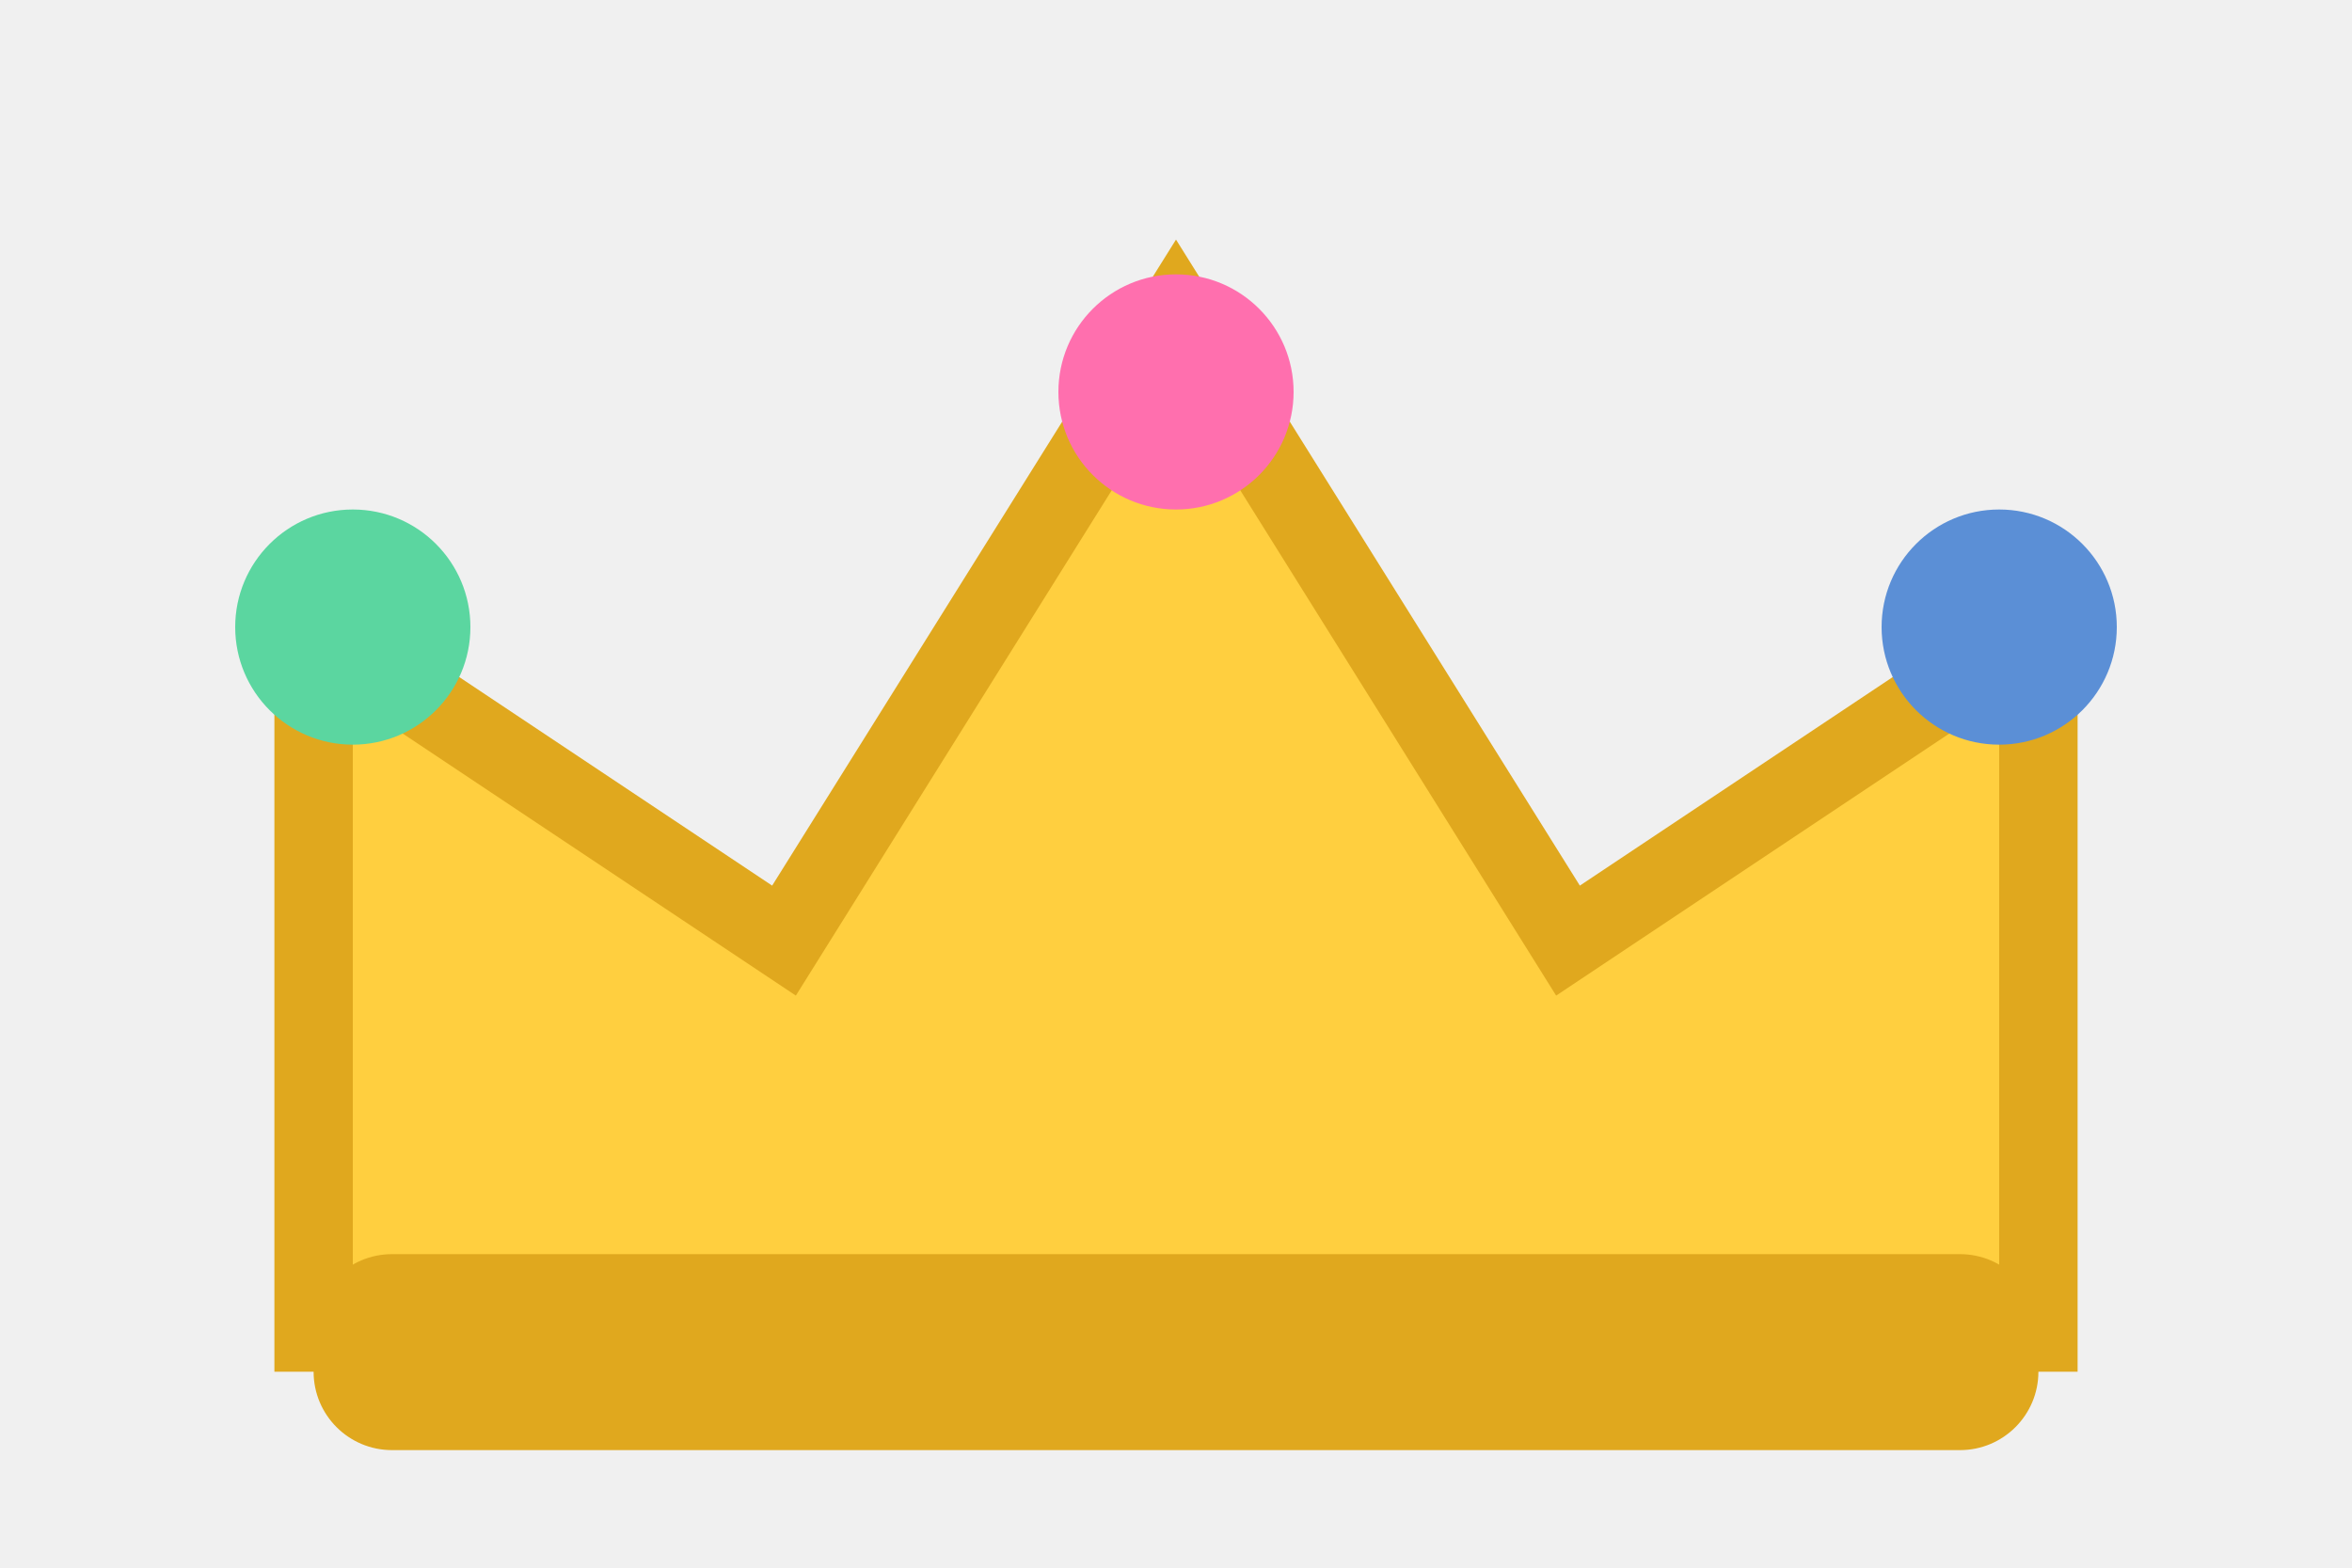
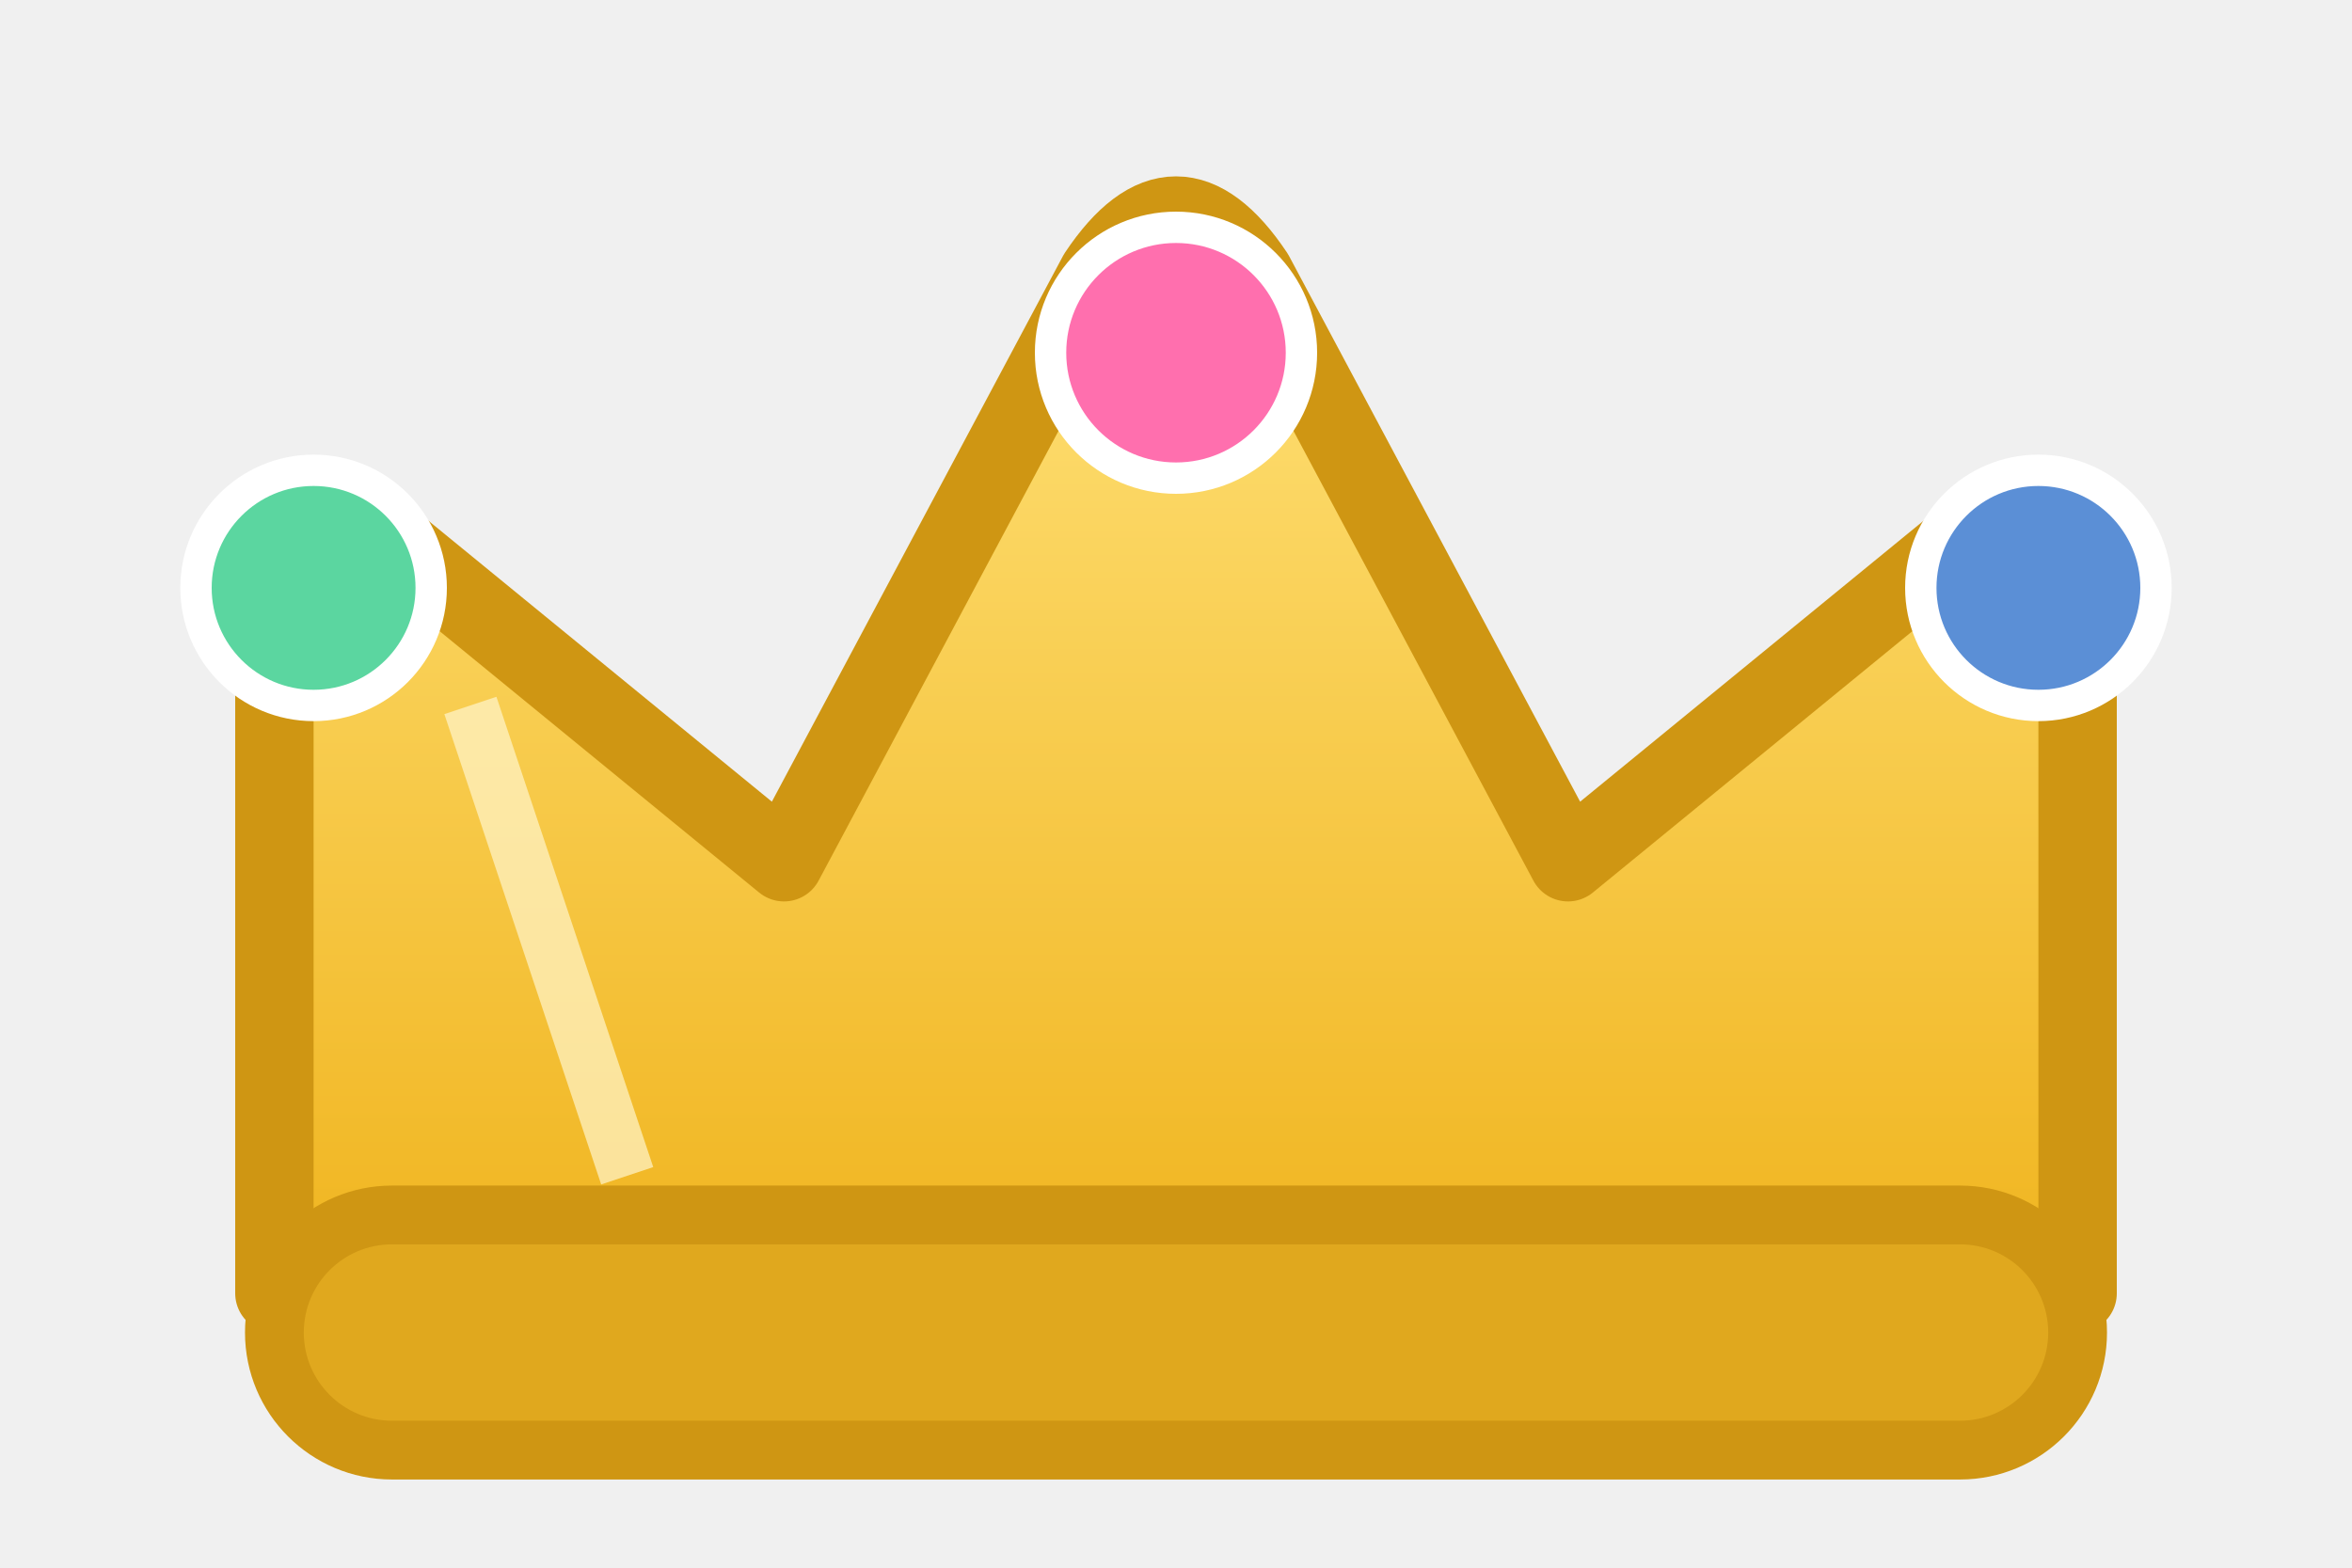
<svg xmlns="http://www.w3.org/2000/svg" viewBox="0 0 60 40">
-   <path d="M8 34 L8 16 L20 24 L30 8 L40 24 L52 16 L52 34 Z" fill="#ffcf3f" stroke="#e0a81e" stroke-width="2" />
-   <rect x="8" y="32" width="44" height="5" rx="2" fill="#e0a81e" />
-   <circle cx="30" cy="10" r="3" fill="#ff6fae" />
-   <circle cx="9" cy="16" r="3" fill="#5bd6a0" />
-   <circle cx="51" cy="16" r="3" fill="#5b8fd6" />
+   <defs>
+     <linearGradient id="g" x1="0" y1="0" x2="0" y2="1">
+       <stop offset="0" stop-color="#ffe27a" />
+       <stop offset="1" stop-color="#f0b41e" />
+     </linearGradient>
+   </defs>
+   <path d="M7 33 L7 14 Q7 12 9 13 L20 22 L28 7 Q30 4 32 7 L40 22 L51 13 Q53 12 53 14 L53 33Z" fill="url(#g)" stroke="#cf9613" stroke-width="2" stroke-linejoin="round" />
+   <rect x="7" y="31" width="46" height="6" rx="3" fill="#e0a81e" stroke="#cf9613" stroke-width="1.5" />
+   <circle cx="30" cy="9" r="3.2" fill="#ff6fae" stroke="#fff" stroke-width="0.8" />
+   <circle cx="8" cy="15" r="3" fill="#5bd6a0" stroke="#fff" stroke-width="0.8" />
+   <circle cx="52" cy="15" r="3" fill="#5b8fd6" stroke="#fff" stroke-width="0.8" />
+   <path d="M12 18 L16 30" stroke="#fff5cc" stroke-width="1.4" opacity="0.7" />
</svg>
